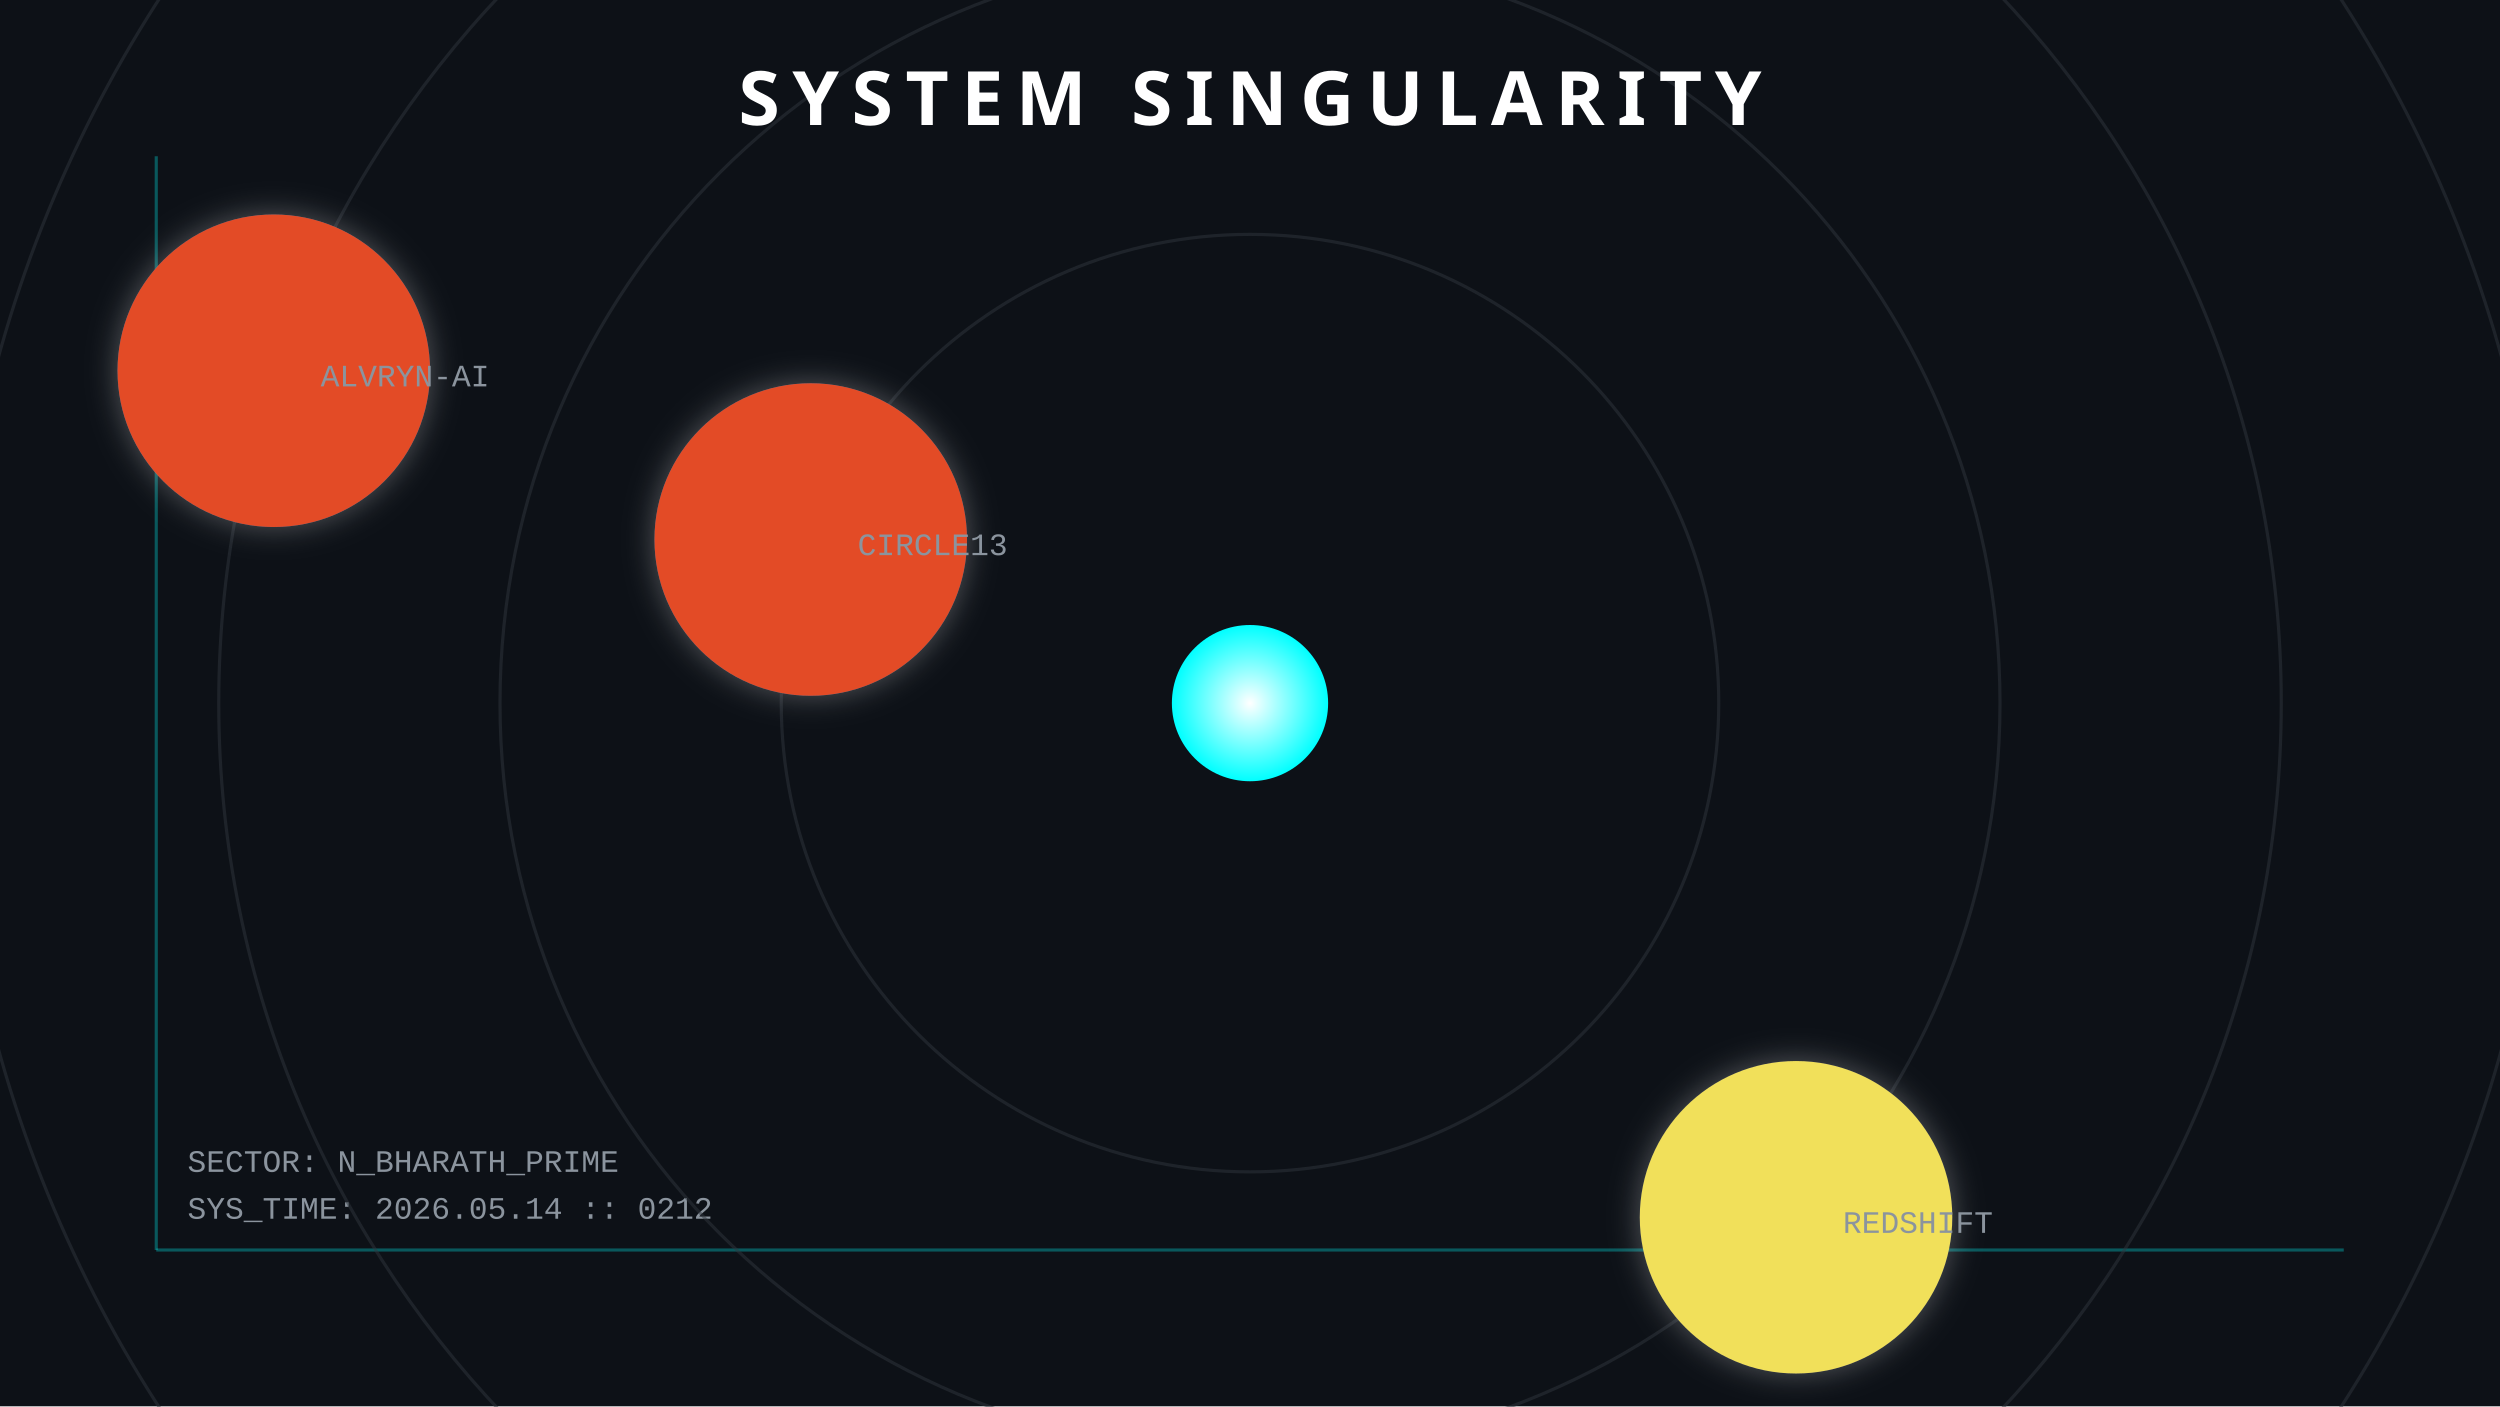
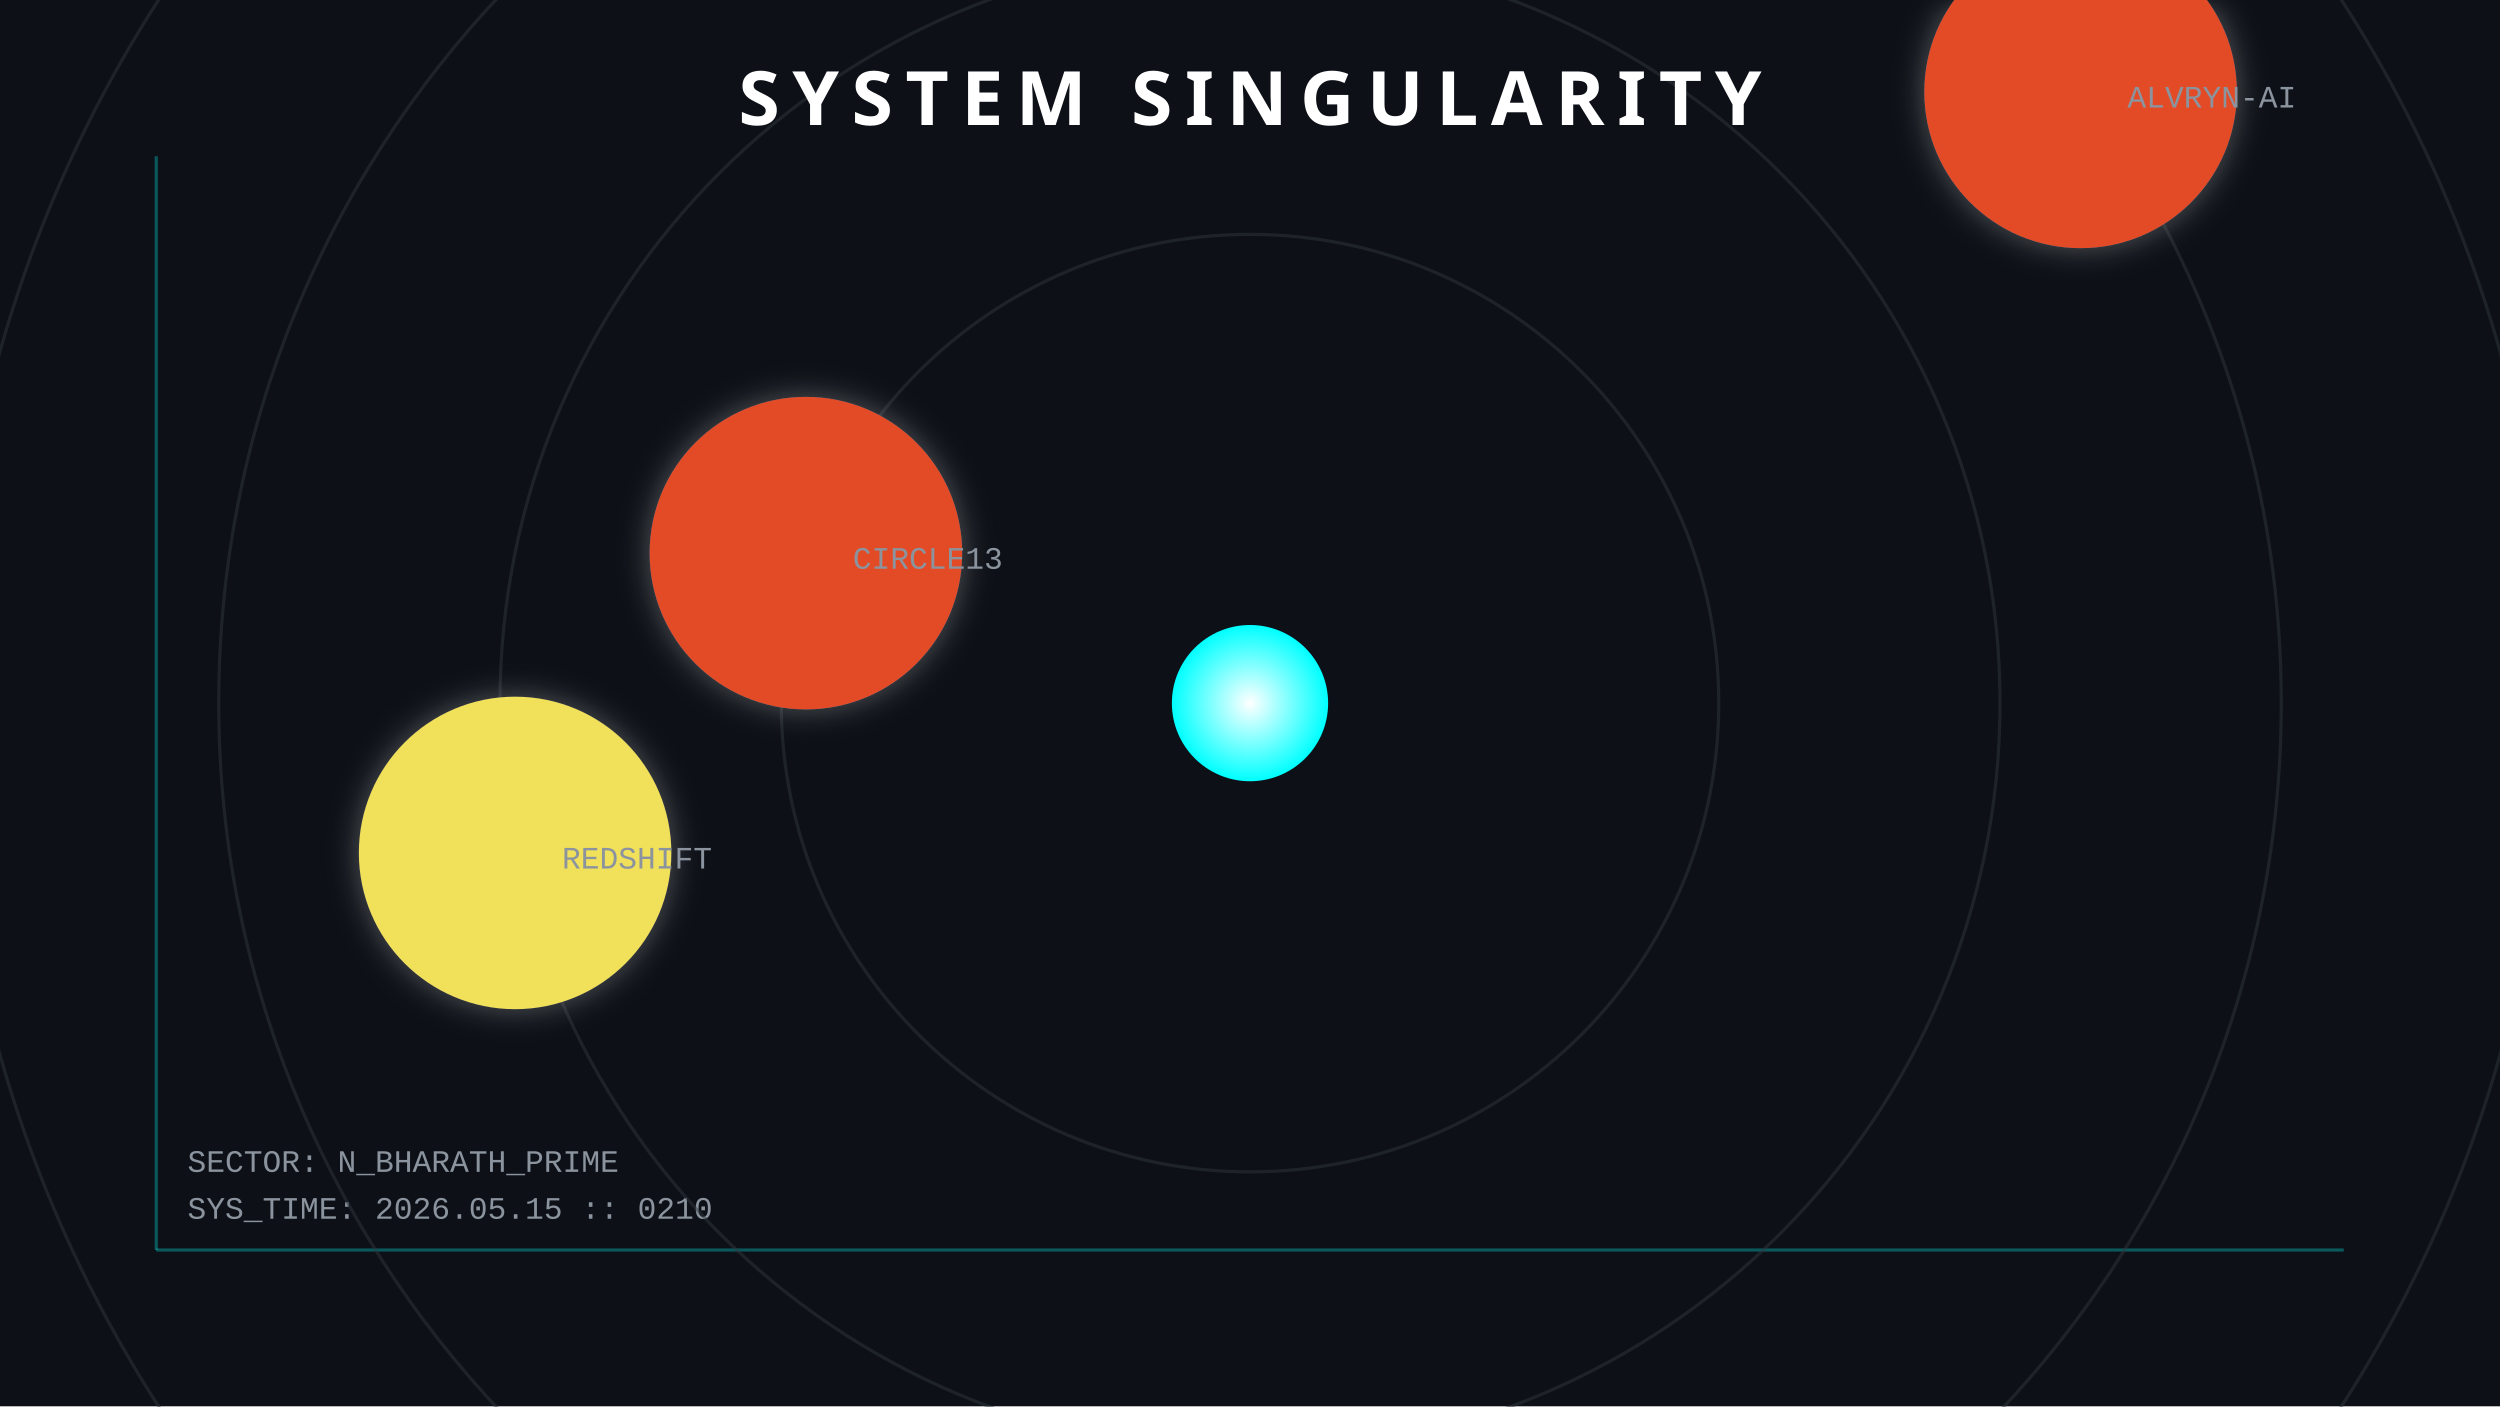
<svg xmlns="http://www.w3.org/2000/svg" width="800" height="450">
  <style>
        .orbit { fill: none; stroke: #30363d; stroke-width: 1; opacity: 0.5; }
        .planet { filter: drop-shadow(0 0 5px rgba(255,255,255,0.3)); }
        .text { font-family: 'Courier New', monospace; fill: #8b949e; font-size: 10px; }
        .title { font-family: sans-serif; fill: white; font-weight: bold; font-size: 24px; letter-spacing: 4px; }
        .hud-line { stroke: #00ffff; stroke-width: 1; opacity: 0.3; }
        
        /* ANIMATIONS */
        @keyframes pulse { 0% { r: 25; opacity: 0.8; } 50% { r: 30; opacity: 0.4; } 100% { r: 25; opacity: 0.8; } }
        .sun { animation: pulse 4s infinite; }
    </style>
  <rect width="100%" height="100%" fill="#0d1117" />
  <line x1="50" y1="50" x2="50" y2="400" class="hud-line" />
  <line x1="50" y1="400" x2="750" y2="400" class="hud-line" />
-   <text x="60" y="390" class="text">SYS_TIME: 2026.05.14 :: 0212</text>
+   <text x="60" y="390" class="text">SYS_TIME: 2026.05.15 :: 0210</text>
  <text x="60" y="375" class="text">SECTOR: N_BHARATH_PRIME</text>
  <circle cx="400" cy="225" r="25" fill="url(#grad1)" class="sun" />
  <defs>
    <radialGradient id="grad1" cx="50%" cy="50%" r="50%" fx="50%" fy="50%">
      <stop offset="0%" style="stop-color:white;stop-opacity:1" />
      <stop offset="100%" style="stop-color:#00ffff;stop-opacity:1" />
    </radialGradient>
  </defs>
  <circle cx="400" cy="225" r="150.0" class="orbit" />
-   <circle cx="259.433" cy="172.646" r="50" fill="#e34c26" class="planet" />
-   <text x="274.433" y="177.646" class="text" fill="white">CIRCLE13</text>
+   <circle cx="257.886" cy="177.005" r="50" fill="#e34c26" class="planet" />
+   <text x="272.886" y="182.005" class="text" fill="white">CIRCLE13</text>
  <circle cx="400" cy="225" r="240.0" class="orbit" />
-   <circle cx="574.731" cy="389.527" r="50" fill="#f1e05a" class="planet" />
-   <text x="589.731" y="394.527" class="text" fill="white">REDSHIFT</text>
+   <circle cx="164.836" cy="272.937" r="50" fill="#f1e05a" class="planet" />
+   <text x="179.836" y="277.937" class="text" fill="white">REDSHIFT</text>
  <circle cx="400" cy="225" r="330.0" class="orbit" />
-   <circle cx="87.61" cy="118.64" r="50" fill="#e34c26" class="planet" />
-   <text x="102.61" y="123.64" class="text" fill="white">ALVRYN-AI</text>
+   <circle cx="665.787" cy="29.406" r="50" fill="#e34c26" class="planet" />
+   <text x="680.787" y="34.406" class="text" fill="white">ALVRYN-AI</text>
  <circle cx="400" cy="225" r="415.422" class="orbit" />
-   <circle cx="136.776" cy="-96.385" r="46.948" fill="#f1e05a" class="planet" />
-   <text x="151.776" y="-91.385" class="text" fill="white">DRIFT-CIRCLE13</text>
+   <circle cx="691.942" cy="520.542" r="46.948" fill="#f1e05a" class="planet" />
+   <text x="706.942" y="525.542" class="text" fill="white">DRIFT-CIRCLE13</text>
  <circle cx="400" cy="225" r="461.81" class="orbit" />
-   <circle cx="608.799" cy="-186.911" r="20.925" fill="#2b7489" class="planet" />
-   <text x="623.799" y="-181.911" class="text" fill="white">DSATM-EXAM-SYSTEM-</text>
-   <circle cx="400" cy="225" r="504.935" class="orbit" />
-   <circle cx="379.777" cy="-279.529" r="18.75" fill="#8b949e" class="planet" />
-   <text x="394.777" y="-274.529" class="text" fill="white">NBHARATH1306</text>
-   <circle cx="400" cy="225" r="547.167" class="orbit" />
-   <circle cx="803.798" cy="-144.241" r="18.155" fill="#e34c26" class="planet" />
-   <text x="818.798" y="-139.241" class="text" fill="white">WEBSITE-EQUDATOR-TRADING-PLATFORM</text>
-   <circle cx="400" cy="225" r="578" class="orbit" />
-   <circle cx="-161.392" cy="362.558" r="10.555" fill="#8b949e" class="planet" />
-   <text x="-146.392" y="367.558" class="text" fill="white">FLASK</text>
-   <circle cx="400" cy="225" r="608.273" class="orbit" />
-   <circle cx="-3.469" cy="680.202" r="10.182" fill="#8b949e" class="planet" />
-   <text x="11.531" y="685.202" class="text" fill="white">HCF-INTERNSHIP</text>
-   <circle cx="400" cy="225" r="637.142" class="orbit" />
-   <circle cx="686.145" cy="-344.272" r="9.246" fill="#8b949e" class="planet" />
+   <circle cx="27.553" cy="498.04" r="20.925" fill="#2b7489" class="planet" />
+   <text x="42.553" y="503.04" class="text" fill="white">DSATM-EXAM-SYSTEM-</text>
+   <circle cx="400" cy="225" r="504.938" class="orbit" />
+   <circle cx="206.115" cy="-241.23" r="18.752" fill="#8b949e" class="planet" />
+   <text x="221.115" y="-236.23" class="text" fill="white">NBHARATH1306</text>
+   <circle cx="400" cy="225" r="547.17" class="orbit" />
+   <circle cx="58.435" cy="-202.467" r="18.155" fill="#e34c26" class="planet" />
+   <text x="73.435" y="-197.467" class="text" fill="white">WEBSITE-EQUDATOR-TRADING-PLATFORM</text>
+   <circle cx="400" cy="225" r="578.002" class="orbit" />
+   <circle cx="623.889" cy="757.88" r="10.555" fill="#8b949e" class="planet" />
+   <text x="638.889" y="762.88" class="text" fill="white">FLASK</text>
+   <circle cx="400" cy="225" r="608.275" class="orbit" />
+   <circle cx="802.424" cy="-231.129" r="10.182" fill="#8b949e" class="planet" />
+   <text x="817.424" y="-226.129" class="text" fill="white">HCF-INTERNSHIP</text>
+   <circle cx="400" cy="225" r="637.144" class="orbit" />
+   <circle cx="705.911" cy="783.902" r="9.246" fill="#8b949e" class="planet" />
  <text x="400" y="40" text-anchor="middle" class="title">SYSTEM SINGULARITY</text>
</svg>
